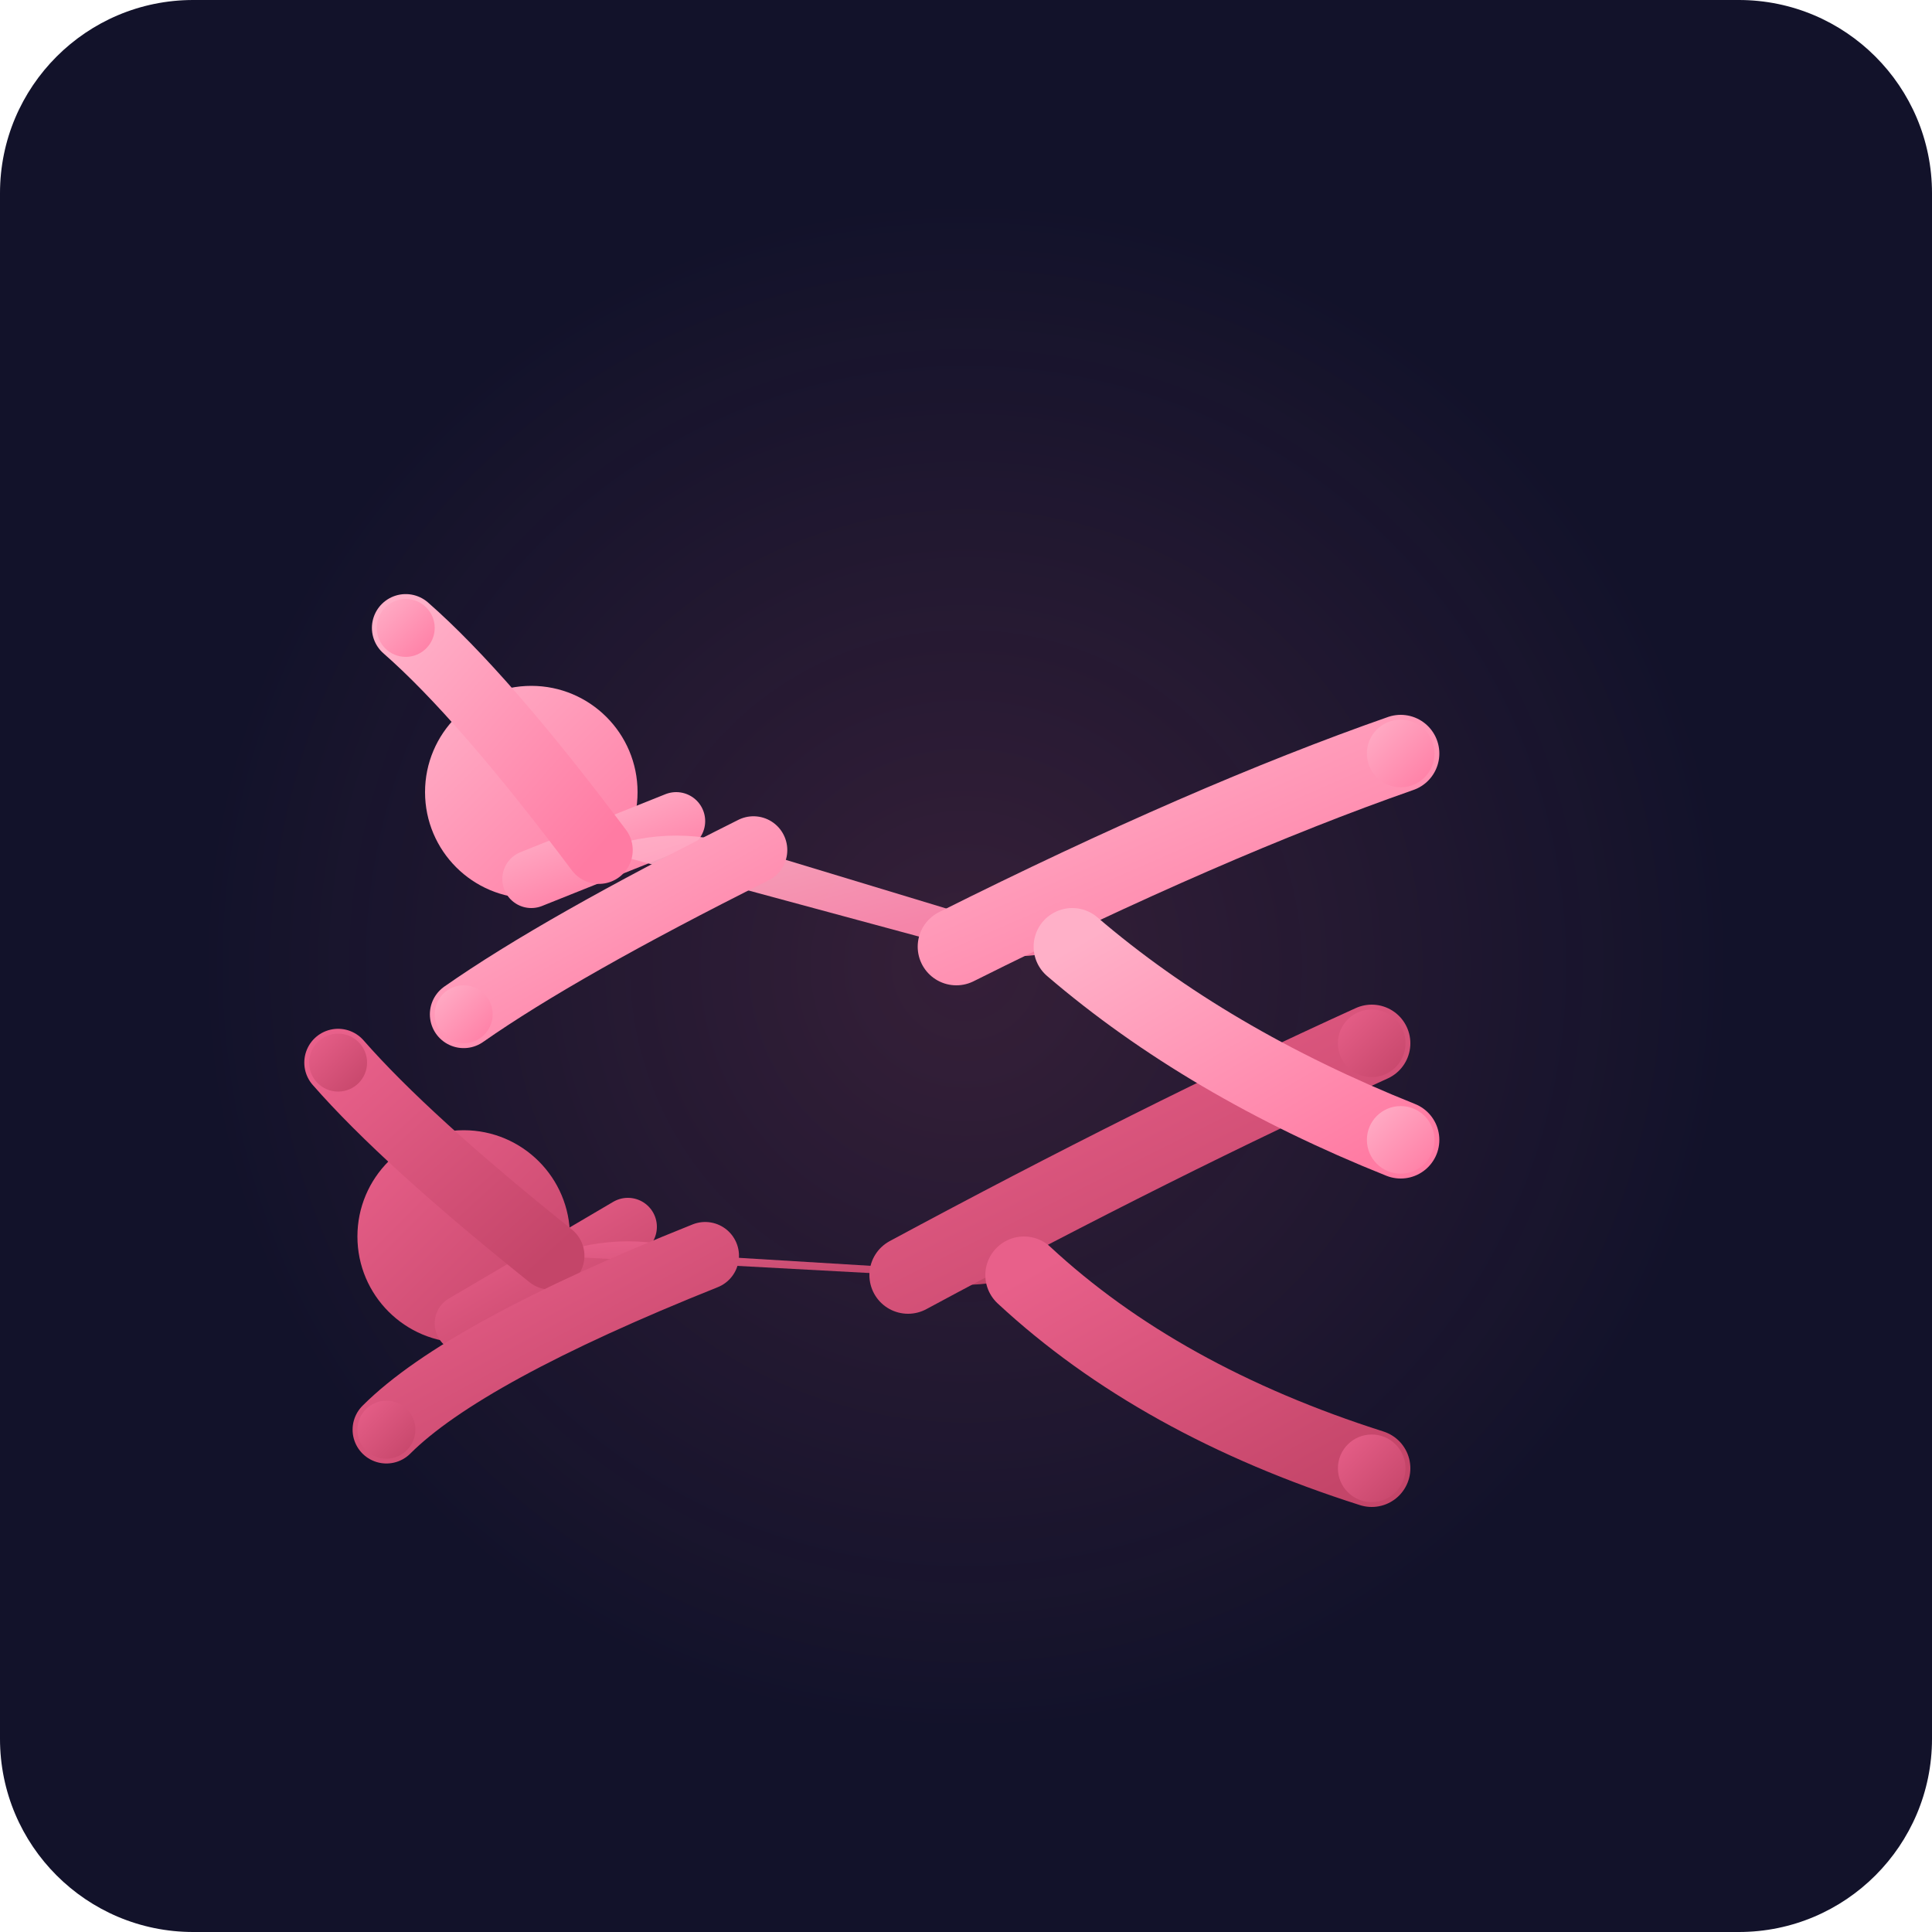
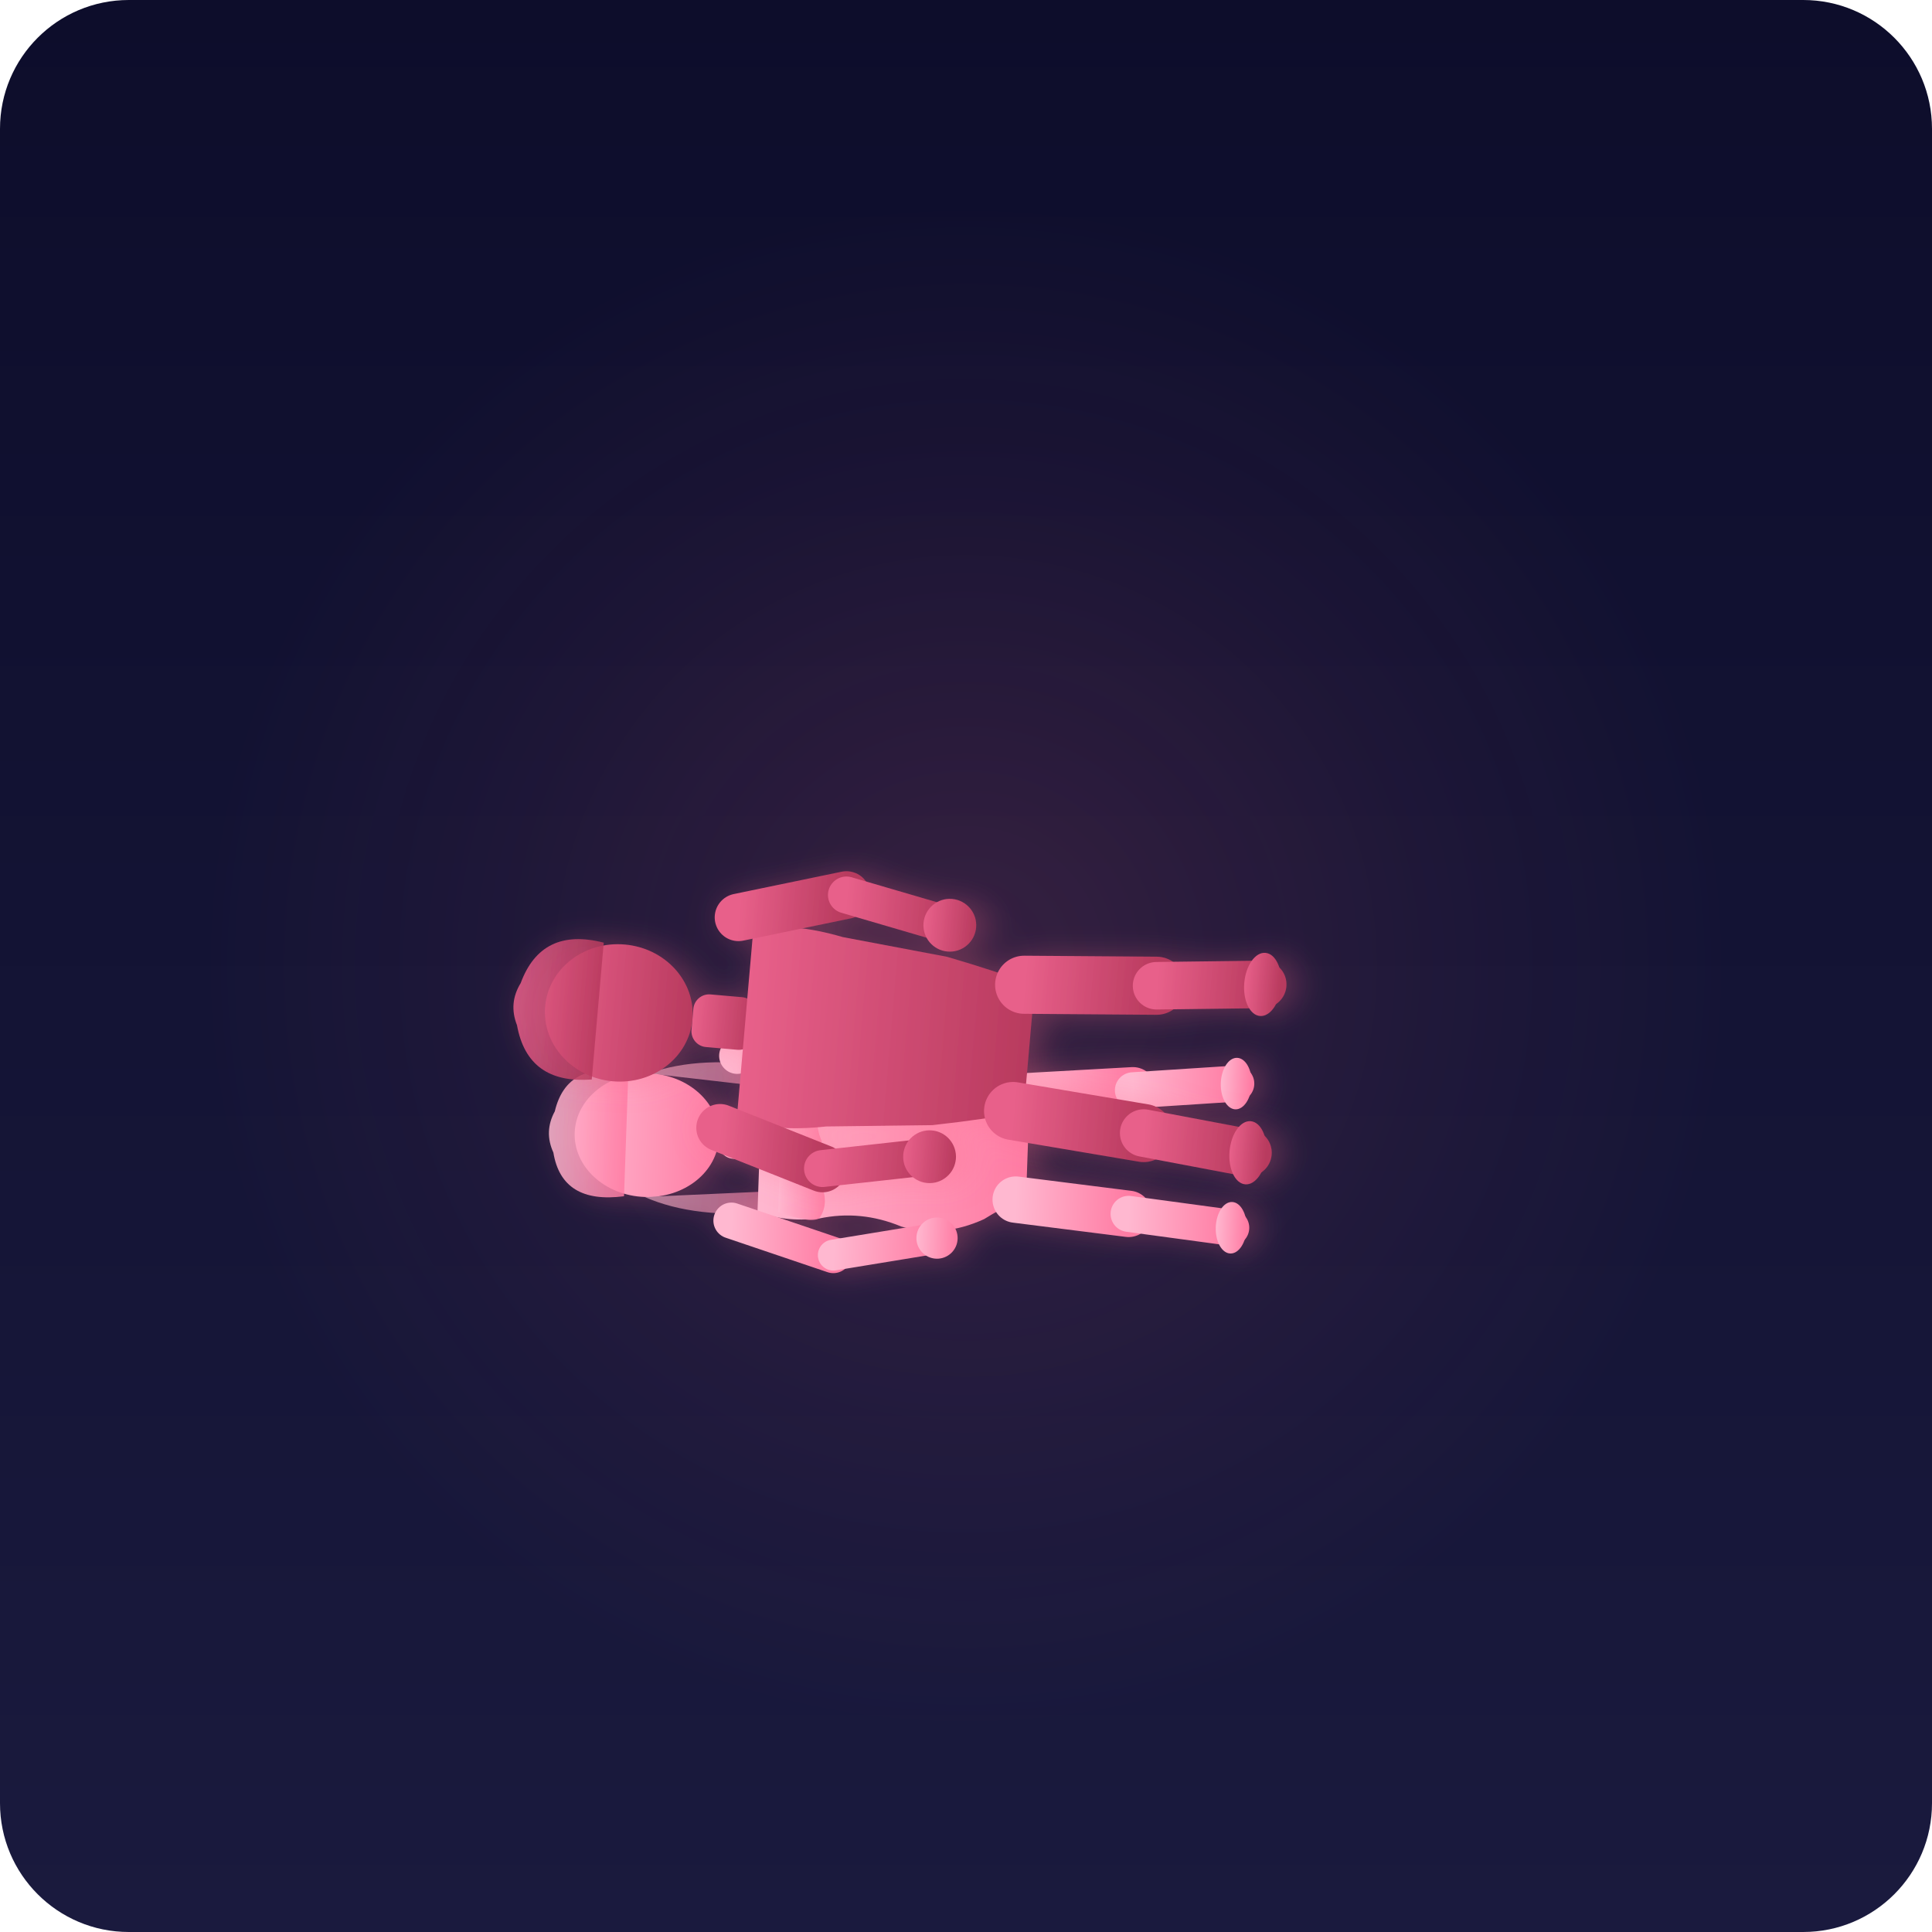
- <svg xmlns="http://www.w3.org/2000/svg" viewBox="0 0 200 200" width="200" height="200">
+ <svg xmlns="http://www.w3.org/2000/svg" viewBox="0 0 300 300" width="300" height="300">
  <defs>
-     <linearGradient id="g1" x1="0%" y1="0%" x2="100%" y2="100%">
-       <stop offset="0%" style="stop-color:#FFB0C8;stop-opacity:1" />
-       <stop offset="100%" style="stop-color:#FF7BA3;stop-opacity:1" />
+     <linearGradient id="bg" x1="0" y1="0" x2="0" y2="1">
+       <stop offset="0%" stop-color="#0d0d2b" />
+       <stop offset="100%" stop-color="#1a1a3e" />
    </linearGradient>
-     <linearGradient id="g2" x1="0%" y1="0%" x2="100%" y2="100%">
-       <stop offset="0%" style="stop-color:#E8608A;stop-opacity:1" />
-       <stop offset="100%" style="stop-color:#C44569;stop-opacity:1" />
+     <linearGradient id="f1" x1="0" y1="0" x2="0" y2="1">
+       <stop offset="0%" stop-color="#FFB8D0" />
+       <stop offset="100%" stop-color="#FF7BA3" />
+     </linearGradient>
+     <linearGradient id="f2" x1="0" y1="0" x2="0" y2="1">
+       <stop offset="0%" stop-color="#E8608A" />
+       <stop offset="100%" stop-color="#B83A5E" />
    </linearGradient>
    <radialGradient id="glow" cx="50%" cy="50%" r="50%">
-       <stop offset="0%" style="stop-color:#FF6B8A;stop-opacity:0.15" />
-       <stop offset="100%" style="stop-color:#FF6B8A;stop-opacity:0" />
+       <stop offset="0%" stop-color="#FF6B8A" stop-opacity="0.15" />
+       <stop offset="60%" stop-color="#FF6B8A" stop-opacity="0.05" />
+       <stop offset="100%" stop-color="#FF6B8A" stop-opacity="0" />
    </radialGradient>
+     <filter id="shadow" x="-20%" y="-20%" width="140%" height="140%">
+       <feDropShadow dx="0" dy="2" stdDeviation="3" flood-color="#FF6B8A" flood-opacity="0.3" />
+     </filter>
  </defs>
-   <rect width="200" height="200" fill="#12122a" rx="20" />
-   <circle cx="100" cy="100" r="80" fill="url(#glow)" />
-   <circle cx="48" cy="128" r="11" fill="url(#g2)" />
-   <line x1="48" y1="137" x2="65.0" y2="127.0" stroke="url(#g2)" stroke-width="6" stroke-linecap="round" />
-   <path d="M57,130 Q65.0,127 73,130               L106,132 Q100.0,134 94,132 Z" fill="url(#g2)" opacity="0.95" />
-   <path d="M57,130 Q42,118 35,110" fill="none" stroke="url(#g2)" stroke-width="7" stroke-linecap="round" />
-   <circle cx="35" cy="110" r="3.0" fill="url(#g2)" />
-   <path d="M73,130 Q48,140 40,148" fill="none" stroke="url(#g2)" stroke-width="7" stroke-linecap="round" />
-   <circle cx="40" cy="148" r="3.0" fill="url(#g2)" />
-   <path d="M94,132 Q120,118 142,108" fill="none" stroke="url(#g2)" stroke-width="8" stroke-linecap="round" />
-   <circle cx="142" cy="108" r="3.5" fill="url(#g2)" />
-   <path d="M106,132 Q120,145 142,152" fill="none" stroke="url(#g2)" stroke-width="8" stroke-linecap="round" />
-   <circle cx="142" cy="152" r="3.5" fill="url(#g2)" />
-   <circle cx="55" cy="82" r="11" fill="url(#g1)" />
-   <line x1="55" y1="91" x2="70.0" y2="85.0" stroke="url(#g1)" stroke-width="6" stroke-linecap="round" />
-   <path d="M62,88 Q70.0,85 78,88               L111,98 Q105.0,100 99,98 Z" fill="url(#g1)" opacity="0.95" />
-   <path d="M62,88 Q50,72 42,65" fill="none" stroke="url(#g1)" stroke-width="7" stroke-linecap="round" />
-   <circle cx="42" cy="65" r="3.0" fill="url(#g1)" />
-   <path d="M78,88 Q58,98 48,105" fill="none" stroke="url(#g1)" stroke-width="7" stroke-linecap="round" />
-   <circle cx="48" cy="105" r="3.0" fill="url(#g1)" />
-   <path d="M99,98 Q125,85 145,78" fill="none" stroke="url(#g1)" stroke-width="8" stroke-linecap="round" />
-   <circle cx="145" cy="78" r="3.5" fill="url(#g1)" />
-   <path d="M111,98 Q125,110 145,118" fill="none" stroke="url(#g1)" stroke-width="8" stroke-linecap="round" />
-   <circle cx="145" cy="118" r="3.5" fill="url(#g1)" />
+   <rect width="300" height="300" fill="url(#bg)" rx="20" />
+   <circle cx="150" cy="150" r="120" fill="url(#glow)" />
+   <g transform="translate(150,178) rotate(-88) scale(0.8)" filter="url(#shadow)">
+     <ellipse cx="0" cy="-62" rx="12" ry="14" fill="url(#f1)" />
+     <path d="M-12,-66 Q-14,-78 -4,-80 Q0,-82 4,-80 Q14,-78 12,-66" fill="url(#f1)" opacity="0.85" />
+     <path d="M-12,-62 Q-16,-52 -14,-37 Q-12,-32 -10,-37" fill="url(#f1)" opacity="0.6" />
+     <path d="M12,-62 Q16,-52 14,-37 Q12,-32 10,-37" fill="url(#f1)" opacity="0.6" />
+     <rect x="-4" y="-48" width="8" height="10" rx="3" fill="url(#f1)" />
+     <path d="M-14,-40 Q-16,-35 -15,-28 Q-13,-20 -16,-12 Q-18,-4 -14,4 Q-10,10 -10,12 L10,12 Q10,10 14,4 Q18,-4 16,-12 Q13,-20 15,-28 Q16,-35 14,-40 Z" fill="url(#f1)" />
+     <path d="M-14,-36 Q-16,-30 -15,-28 Q-12,-26 -8,-28 Q-4,-30 0,-28 Q4,-30 8,-28 Q12,-26 15,-28 Q16,-30 14,-36" fill="url(#f1)" opacity="0.9" />
+     <line x1="-16" y1="-45" x2="-22" y2="-25" stroke="url(#f1)" stroke-width="7" stroke-linecap="round" />
+     <line x1="-22" y1="-25" x2="-18" y2="-5" stroke="url(#f1)" stroke-width="6" stroke-linecap="round" />
+     <circle cx="-18" cy="-5" r="4" fill="url(#f1)" />
+     <line x1="16" y1="-45" x2="22" y2="-25" stroke="url(#f1)" stroke-width="7" stroke-linecap="round" />
+     <line x1="22" y1="-25" x2="18" y2="-5" stroke="url(#f1)" stroke-width="6" stroke-linecap="round" />
+     <circle cx="18" cy="-5" r="4" fill="url(#f1)" />
+     <line x1="-10" y1="10" x2="-12" y2="32" stroke="url(#f1)" stroke-width="9" stroke-linecap="round" />
+     <line x1="-12" y1="32" x2="-14" y2="52" stroke="url(#f1)" stroke-width="7" stroke-linecap="round" />
+     <ellipse cx="-14" cy="52" rx="5" ry="3" fill="url(#f1)" />
+     <line x1="10" y1="10" x2="12" y2="32" stroke="url(#f1)" stroke-width="9" stroke-linecap="round" />
+     <line x1="12" y1="32" x2="14" y2="52" stroke="url(#f1)" stroke-width="7" stroke-linecap="round" />
+     <ellipse cx="14" cy="52" rx="5" ry="3" fill="url(#f1)" />
+   </g>
+   <g transform="translate(150,162) rotate(-85) scale(0.82)" filter="url(#shadow)">
+     <ellipse cx="0" cy="-66" rx="13" ry="14" fill="url(#f2)" />
+     <path d="M-13,-70 Q-15,-82 -4,-85 Q0,-87 4,-85 Q15,-82 13,-70" fill="url(#f2)" opacity="0.85" />
+     <rect x="-5" y="-52" width="10" height="12" rx="3" fill="url(#f2)" />
+     <path d="M-18,-42 Q-20,-35 -18,-25 Q-17,-15 -16,-5 Q-14,5 -12,12 L12,12 Q14,5 16,-5 Q17,-15 18,-25 Q20,-35 18,-42 Z" fill="url(#f2)" />
+     <path d="M-18,-42 Q-22,-44 -22,-40 Q-22,-38 -18,-38" fill="url(#f2)" opacity="0.8" />
+     <path d="M18,-42 Q22,-44 22,-40 Q22,-38 18,-38" fill="url(#f2)" opacity="0.8" />
+     <line x1="-20" y1="-45" x2="-26" y2="-25" stroke="url(#f2)" stroke-width="9" stroke-linecap="round" />
+     <line x1="-26" y1="-25" x2="-22" y2="-5" stroke="url(#f2)" stroke-width="7" stroke-linecap="round" />
+     <circle cx="-22" cy="-5" r="5" fill="url(#f2)" />
+     <line x1="20" y1="-45" x2="26" y2="-25" stroke="url(#f2)" stroke-width="9" stroke-linecap="round" />
+     <line x1="26" y1="-25" x2="22" y2="-5" stroke="url(#f2)" stroke-width="7" stroke-linecap="round" />
+     <circle cx="22" cy="-5" r="5" fill="url(#f2)" />
+     <line x1="-12" y1="10" x2="-14" y2="35" stroke="url(#f2)" stroke-width="11" stroke-linecap="round" />
+     <line x1="-14" y1="35" x2="-16" y2="55" stroke="url(#f2)" stroke-width="9" stroke-linecap="round" />
+     <ellipse cx="-16" cy="55" rx="6" ry="3.5" fill="url(#f2)" />
+     <line x1="12" y1="10" x2="14" y2="35" stroke="url(#f2)" stroke-width="11" stroke-linecap="round" />
+     <line x1="14" y1="35" x2="16" y2="55" stroke="url(#f2)" stroke-width="9" stroke-linecap="round" />
+     <ellipse cx="16" cy="55" rx="6" ry="3.5" fill="url(#f2)" />
+   </g>
</svg>
